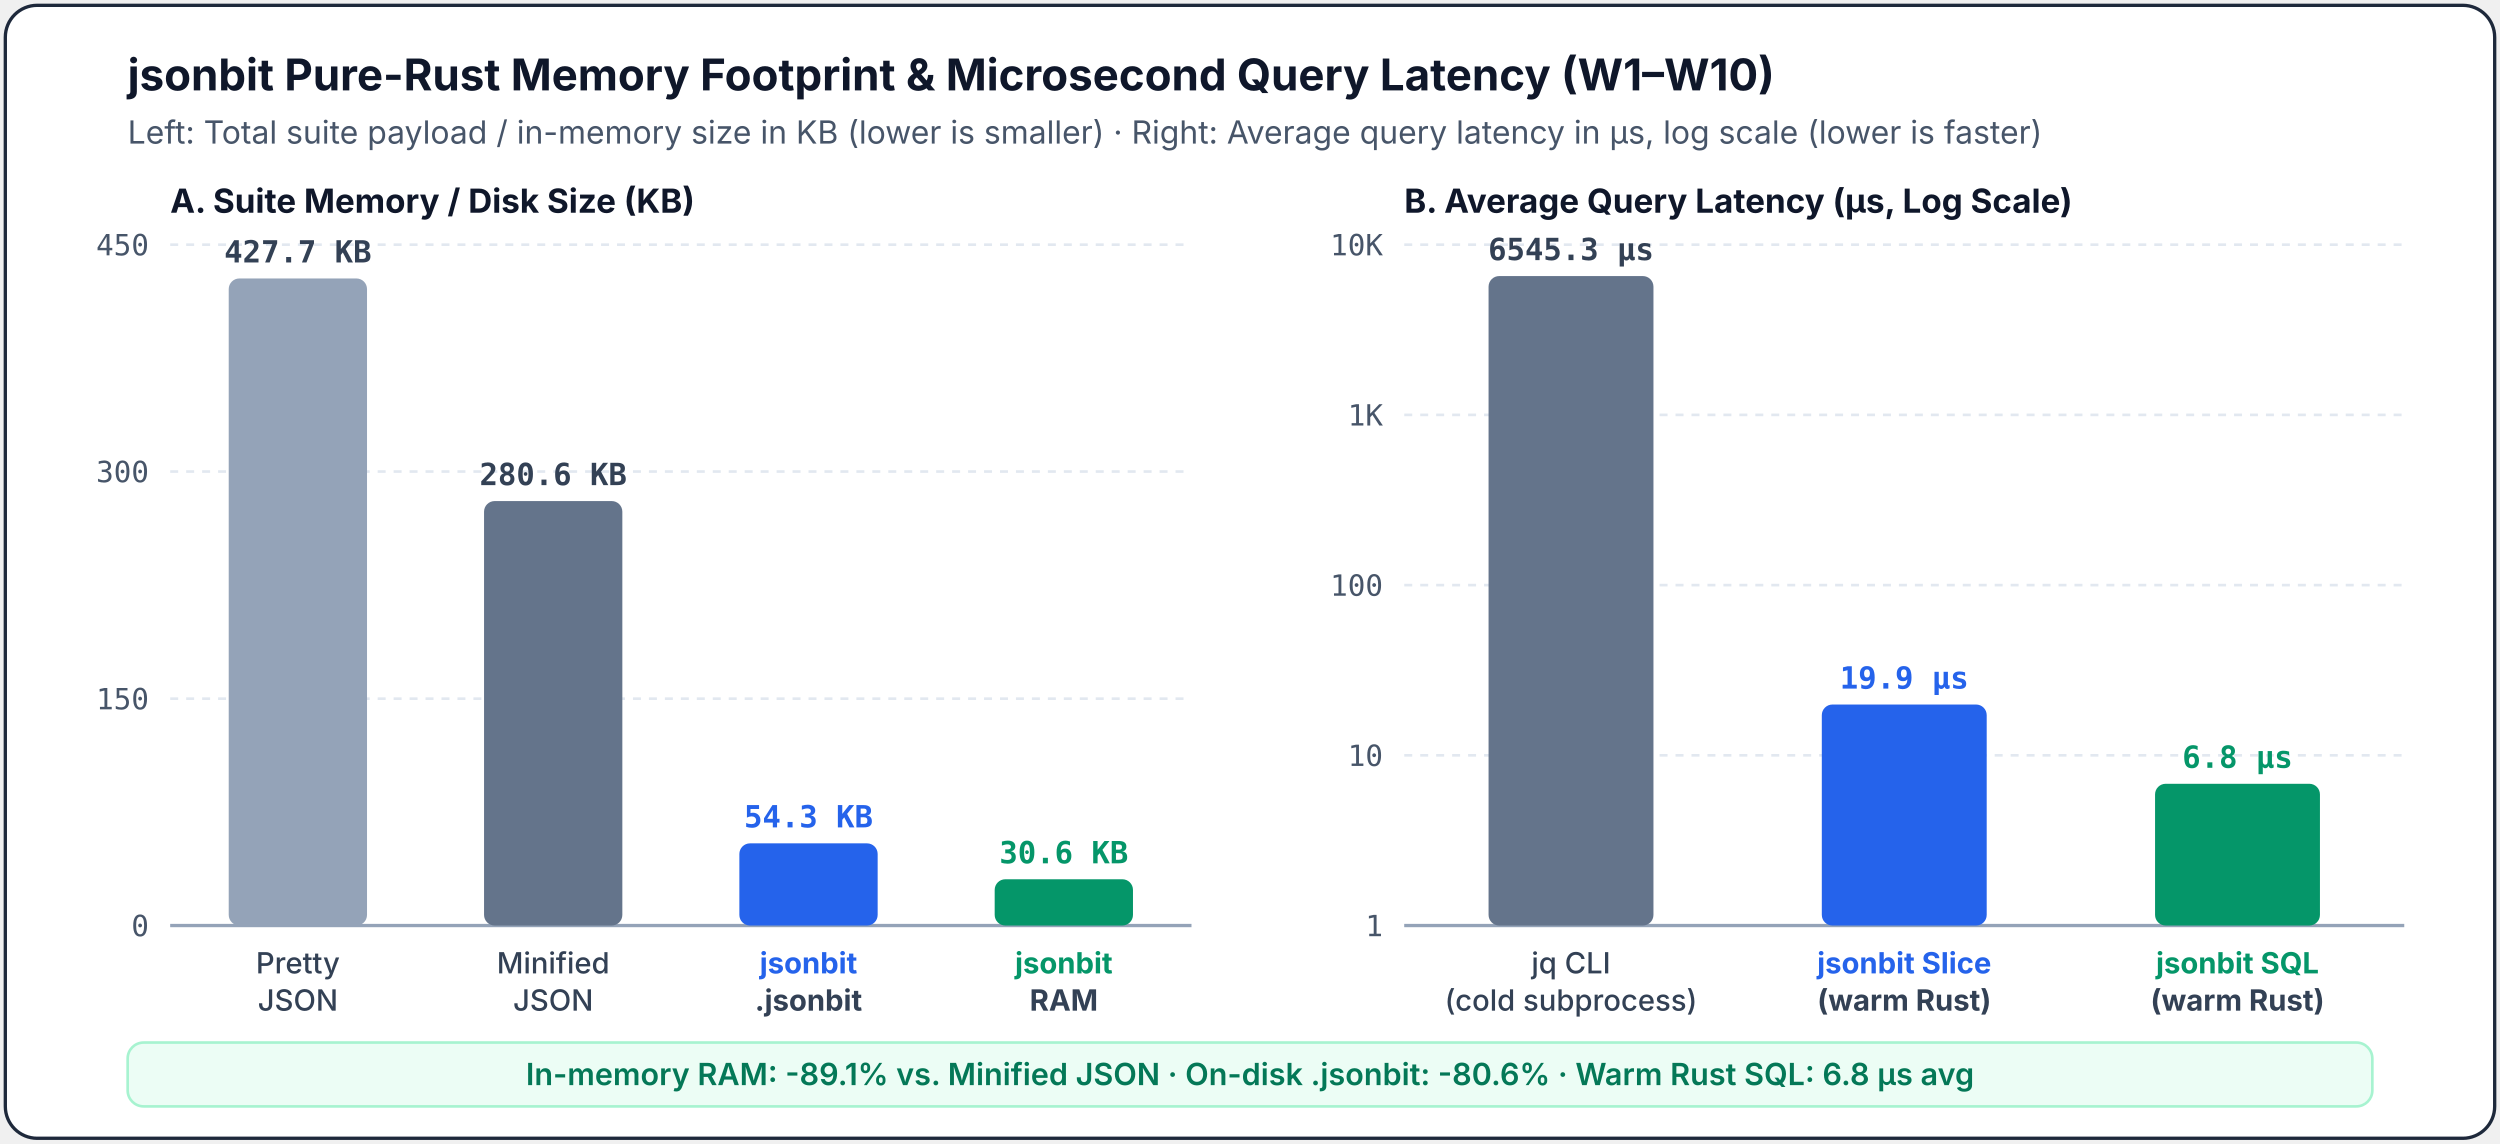
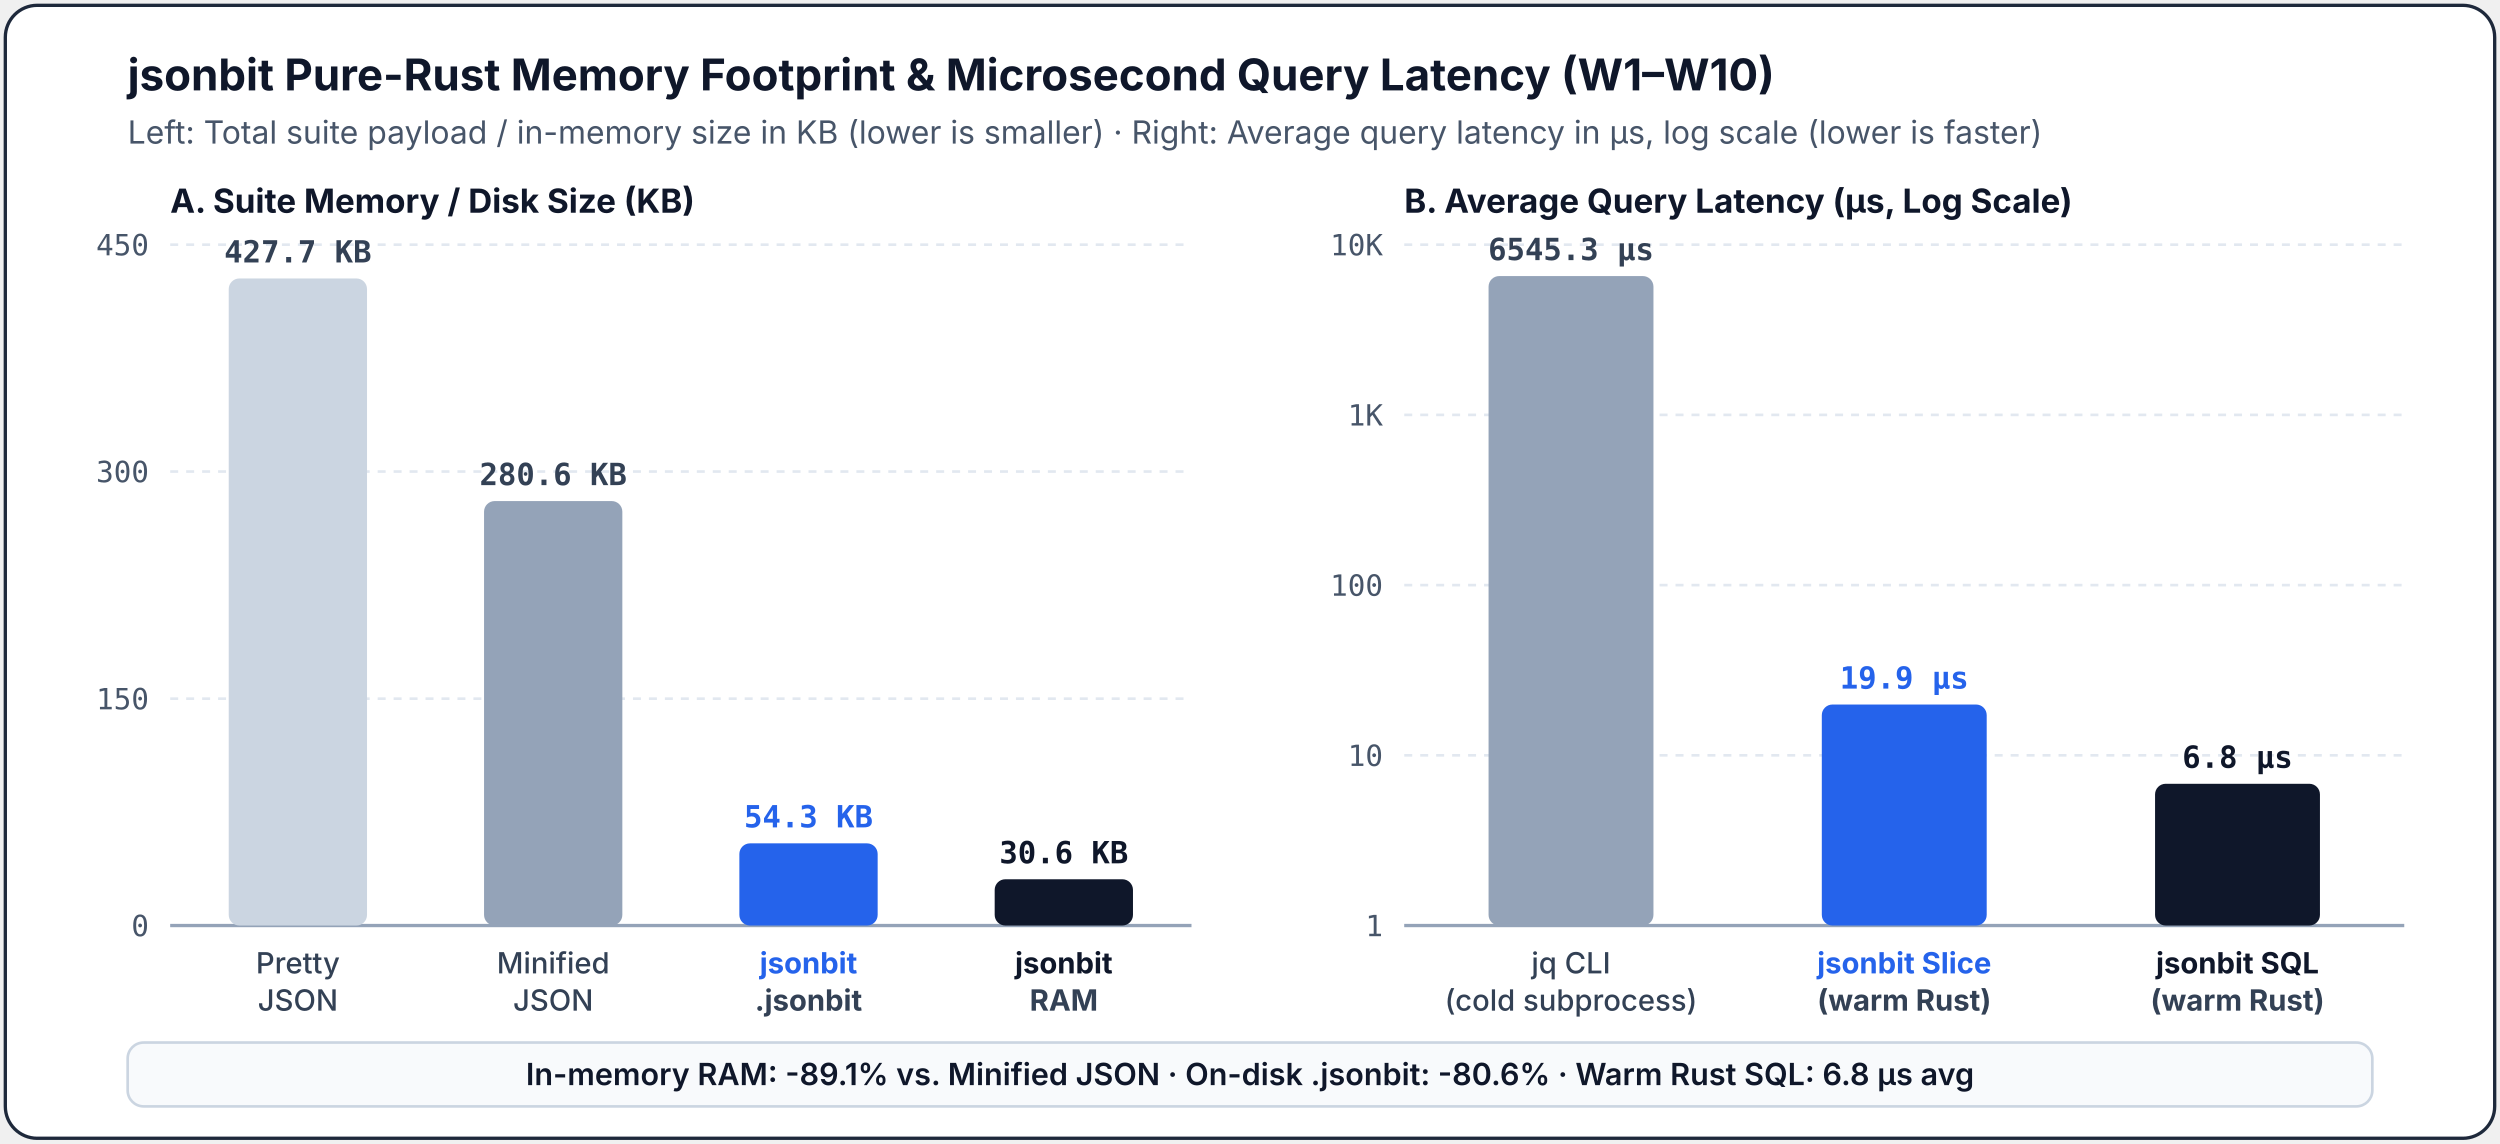
<svg xmlns="http://www.w3.org/2000/svg" viewBox="0 0 940 430" width="940" height="430">
  <rect x="2" y="2" width="936" height="426" rx="12" fill="#ffffff" stroke="#1e293b" stroke-width="1.25" />
  <text x="48" y="34" font-family="ui-sans-serif, -apple-system, BlinkMacSystemFont, 'Segoe UI', Inter, Roboto, sans-serif" font-size="16.5" font-weight="700" fill="#0f172a">jsonbit Pure-Rust Memory Footprint &amp; Microsecond Query Latency (W1–W10)</text>
  <text x="48" y="54" font-family="ui-sans-serif, -apple-system, BlinkMacSystemFont, 'Segoe UI', Inter, Roboto, sans-serif" font-size="12" fill="#475569">Left: Total suite payload / in-memory size in KB (lower is smaller)  ·  Right: Average query latency in µs, log scale (lower is faster)</text>
  <text x="64" y="80" font-family="ui-sans-serif, -apple-system, BlinkMacSystemFont, 'Segoe UI', Inter, Roboto, sans-serif" font-size="12.5" font-weight="700" fill="#0f172a">A. Suite Memory / Disk Size (KB)</text>
  <line x1="64" y1="348.0" x2="448" y2="348.0" stroke="#e2e8f0" stroke-width="1" stroke-dasharray="3,3" />
  <text x="56" y="352.0" text-anchor="end" font-family="ui-monospace, SFMono-Regular, Menlo, Monaco, Consolas, monospace" font-size="11" fill="#475569">0</text>
  <line x1="64" y1="262.7" x2="448" y2="262.7" stroke="#e2e8f0" stroke-width="1" stroke-dasharray="3,3" />
  <text x="56" y="266.7" text-anchor="end" font-family="ui-monospace, SFMono-Regular, Menlo, Monaco, Consolas, monospace" font-size="11" fill="#475569">150</text>
  <line x1="64" y1="177.3" x2="448" y2="177.3" stroke="#e2e8f0" stroke-width="1" stroke-dasharray="3,3" />
  <text x="56" y="181.3" text-anchor="end" font-family="ui-monospace, SFMono-Regular, Menlo, Monaco, Consolas, monospace" font-size="11" fill="#475569">300</text>
  <line x1="64" y1="92.0" x2="448" y2="92.0" stroke="#e2e8f0" stroke-width="1" stroke-dasharray="3,3" />
  <text x="56" y="96.0" text-anchor="end" font-family="ui-monospace, SFMono-Regular, Menlo, Monaco, Consolas, monospace" font-size="11" fill="#475569">450</text>
  <line x1="64" y1="348" x2="448" y2="348" stroke="#94a3b8" stroke-width="1.25" />
-   <rect x="86.0" y="104.7" width="52" height="243.3" rx="4" fill="#94a3b8" />
+   <rect x="86.0" y="104.7" width="52" height="243.3" rx="4" fill="#cbd5e1" />
  <text x="112.0" y="98.7" text-anchor="middle" font-family="ui-monospace, SFMono-Regular, Menlo, Monaco, Consolas, monospace" font-size="11.5" font-weight="700" fill="#334155">427.7 KB</text>
  <text x="112.0" y="366.0" text-anchor="middle" font-family="ui-sans-serif, -apple-system, BlinkMacSystemFont, 'Segoe UI', Inter, Roboto, sans-serif" font-size="11" font-weight="500" fill="#334155">Pretty</text>
  <text x="112.0" y="380.0" text-anchor="middle" font-family="ui-sans-serif, -apple-system, BlinkMacSystemFont, 'Segoe UI', Inter, Roboto, sans-serif" font-size="11" font-weight="500" fill="#334155">JSON</text>
-   <rect x="182.0" y="188.4" width="52" height="159.6" rx="4" fill="#64748b" />
+   <rect x="182.0" y="188.4" width="52" height="159.6" rx="4" fill="#94a3b8" />
  <text x="208.0" y="182.4" text-anchor="middle" font-family="ui-monospace, SFMono-Regular, Menlo, Monaco, Consolas, monospace" font-size="11.5" font-weight="700" fill="#334155">280.6 KB</text>
  <text x="208.0" y="366.0" text-anchor="middle" font-family="ui-sans-serif, -apple-system, BlinkMacSystemFont, 'Segoe UI', Inter, Roboto, sans-serif" font-size="11" font-weight="500" fill="#334155">Minified</text>
  <text x="208.0" y="380.0" text-anchor="middle" font-family="ui-sans-serif, -apple-system, BlinkMacSystemFont, 'Segoe UI', Inter, Roboto, sans-serif" font-size="11" font-weight="500" fill="#334155">JSON</text>
  <rect x="278.0" y="317.1" width="52" height="30.9" rx="4" fill="#2563eb" />
  <text x="304.0" y="311.1" text-anchor="middle" font-family="ui-monospace, SFMono-Regular, Menlo, Monaco, Consolas, monospace" font-size="11.5" font-weight="700" fill="#2563eb">54.3 KB</text>
  <text x="304.0" y="366.0" text-anchor="middle" font-family="ui-sans-serif, -apple-system, BlinkMacSystemFont, 'Segoe UI', Inter, Roboto, sans-serif" font-size="11" font-weight="700" fill="#2563eb">jsonbit</text>
  <text x="304.0" y="380.0" text-anchor="middle" font-family="ui-sans-serif, -apple-system, BlinkMacSystemFont, 'Segoe UI', Inter, Roboto, sans-serif" font-size="11" font-weight="700" fill="#334155">.jsonbit</text>
-   <rect x="374.0" y="330.6" width="52" height="17.4" rx="4" fill="#059669" />
-   <text x="400.0" y="324.6" text-anchor="middle" font-family="ui-monospace, SFMono-Regular, Menlo, Monaco, Consolas, monospace" font-size="11.5" font-weight="700" fill="#059669">30.6 KB</text>
-   <text x="400.0" y="366.0" text-anchor="middle" font-family="ui-sans-serif, -apple-system, BlinkMacSystemFont, 'Segoe UI', Inter, Roboto, sans-serif" font-size="11" font-weight="700" fill="#059669">jsonbit</text>
+   <rect x="374.0" y="330.6" width="52" height="17.4" rx="4" fill="#0f172a" />
+   <text x="400.0" y="324.6" text-anchor="middle" font-family="ui-monospace, SFMono-Regular, Menlo, Monaco, Consolas, monospace" font-size="11.5" font-weight="700" fill="#0f172a">30.6 KB</text>
+   <text x="400.0" y="366.0" text-anchor="middle" font-family="ui-sans-serif, -apple-system, BlinkMacSystemFont, 'Segoe UI', Inter, Roboto, sans-serif" font-size="11" font-weight="700" fill="#0f172a">jsonbit</text>
  <text x="400.0" y="380.0" text-anchor="middle" font-family="ui-sans-serif, -apple-system, BlinkMacSystemFont, 'Segoe UI', Inter, Roboto, sans-serif" font-size="11" font-weight="700" fill="#334155">RAM</text>
  <text x="528" y="80" font-family="ui-sans-serif, -apple-system, BlinkMacSystemFont, 'Segoe UI', Inter, Roboto, sans-serif" font-size="12.5" font-weight="700" fill="#0f172a">B. Average Query Latency (µs, Log Scale)</text>
  <line x1="528" y1="348.0" x2="904" y2="348.0" stroke="#e2e8f0" stroke-width="1" stroke-dasharray="3,3" />
  <text x="520" y="352.0" text-anchor="end" font-family="ui-monospace, SFMono-Regular, Menlo, Monaco, Consolas, monospace" font-size="11" fill="#475569">1</text>
  <line x1="528" y1="284.0" x2="904" y2="284.0" stroke="#e2e8f0" stroke-width="1" stroke-dasharray="3,3" />
  <text x="520" y="288.0" text-anchor="end" font-family="ui-monospace, SFMono-Regular, Menlo, Monaco, Consolas, monospace" font-size="11" fill="#475569">10</text>
  <line x1="528" y1="220.0" x2="904" y2="220.0" stroke="#e2e8f0" stroke-width="1" stroke-dasharray="3,3" />
  <text x="520" y="224.0" text-anchor="end" font-family="ui-monospace, SFMono-Regular, Menlo, Monaco, Consolas, monospace" font-size="11" fill="#475569">100</text>
  <line x1="528" y1="156.0" x2="904" y2="156.0" stroke="#e2e8f0" stroke-width="1" stroke-dasharray="3,3" />
  <text x="520" y="160.0" text-anchor="end" font-family="ui-monospace, SFMono-Regular, Menlo, Monaco, Consolas, monospace" font-size="11" fill="#475569">1K</text>
  <line x1="528" y1="92.0" x2="904" y2="92.0" stroke="#e2e8f0" stroke-width="1" stroke-dasharray="3,3" />
  <text x="520" y="96.0" text-anchor="end" font-family="ui-monospace, SFMono-Regular, Menlo, Monaco, Consolas, monospace" font-size="11" fill="#475569">10K</text>
  <line x1="528" y1="348" x2="904" y2="348" stroke="#94a3b8" stroke-width="1.25" />
-   <rect x="559.7" y="103.8" width="62" height="244.2" rx="4" fill="#64748b" />
+   <rect x="559.7" y="103.8" width="62" height="244.2" rx="4" fill="#94a3b8" />
  <text x="590.7" y="97.8" text-anchor="middle" font-family="ui-monospace, SFMono-Regular, Menlo, Monaco, Consolas, monospace" font-size="11.5" font-weight="700" fill="#334155">6545.3 µs</text>
  <text x="590.7" y="366.0" text-anchor="middle" font-family="ui-sans-serif, -apple-system, BlinkMacSystemFont, 'Segoe UI', Inter, Roboto, sans-serif" font-size="11" font-weight="500" fill="#334155">jq CLI</text>
  <text x="590.7" y="380.0" text-anchor="middle" font-family="ui-sans-serif, -apple-system, BlinkMacSystemFont, 'Segoe UI', Inter, Roboto, sans-serif" font-size="11" font-weight="500" fill="#334155">(cold subprocess)</text>
  <rect x="685.0" y="264.9" width="62" height="83.1" rx="4" fill="#2563eb" />
  <text x="716.0" y="258.9" text-anchor="middle" font-family="ui-monospace, SFMono-Regular, Menlo, Monaco, Consolas, monospace" font-size="11.5" font-weight="700" fill="#2563eb">19.9 µs</text>
  <text x="716.0" y="366.0" text-anchor="middle" font-family="ui-sans-serif, -apple-system, BlinkMacSystemFont, 'Segoe UI', Inter, Roboto, sans-serif" font-size="11" font-weight="700" fill="#2563eb">jsonbit Slice</text>
  <text x="716.0" y="380.0" text-anchor="middle" font-family="ui-sans-serif, -apple-system, BlinkMacSystemFont, 'Segoe UI', Inter, Roboto, sans-serif" font-size="11" font-weight="700" fill="#334155">(warm Rust)</text>
-   <rect x="810.3" y="294.7" width="62" height="53.3" rx="4" fill="#059669" />
-   <text x="841.3" y="288.7" text-anchor="middle" font-family="ui-monospace, SFMono-Regular, Menlo, Monaco, Consolas, monospace" font-size="11.5" font-weight="700" fill="#059669">6.8 µs</text>
-   <text x="841.3" y="366.0" text-anchor="middle" font-family="ui-sans-serif, -apple-system, BlinkMacSystemFont, 'Segoe UI', Inter, Roboto, sans-serif" font-size="11" font-weight="700" fill="#059669">jsonbit SQL</text>
+   <rect x="810.3" y="294.7" width="62" height="53.3" rx="4" fill="#0f172a" />
+   <text x="841.3" y="288.7" text-anchor="middle" font-family="ui-monospace, SFMono-Regular, Menlo, Monaco, Consolas, monospace" font-size="11.5" font-weight="700" fill="#0f172a">6.8 µs</text>
+   <text x="841.3" y="366.0" text-anchor="middle" font-family="ui-sans-serif, -apple-system, BlinkMacSystemFont, 'Segoe UI', Inter, Roboto, sans-serif" font-size="11" font-weight="700" fill="#0f172a">jsonbit SQL</text>
  <text x="841.3" y="380.0" text-anchor="middle" font-family="ui-sans-serif, -apple-system, BlinkMacSystemFont, 'Segoe UI', Inter, Roboto, sans-serif" font-size="11" font-weight="700" fill="#334155">(warm Rust)</text>
-   <rect x="48" y="392" width="844" height="24" rx="6" fill="#ecfdf5" stroke="#a7f3d0" stroke-width="1" />
-   <text x="470.0" y="408" text-anchor="middle" font-family="ui-sans-serif, -apple-system, BlinkMacSystemFont, 'Segoe UI', Inter, Roboto, sans-serif" font-size="11.5" font-weight="600" fill="#047857">In-memory RAM: -89.1% vs. Minified JSON  ·  On-disk .jsonbit: -80.6%  ·  Warm Rust SQL: 6.8 µs avg</text>
+   <rect x="48" y="392" width="844" height="24" rx="6" fill="#f8fafc" stroke="#cbd5e1" stroke-width="1" />
+   <text x="470.0" y="408" text-anchor="middle" font-family="ui-sans-serif, -apple-system, BlinkMacSystemFont, 'Segoe UI', Inter, Roboto, sans-serif" font-size="11.5" font-weight="600" fill="#0f172a">In-memory RAM: -89.1% vs. Minified JSON  ·  On-disk .jsonbit: -80.6%  ·  Warm Rust SQL: 6.8 µs avg</text>
</svg>
